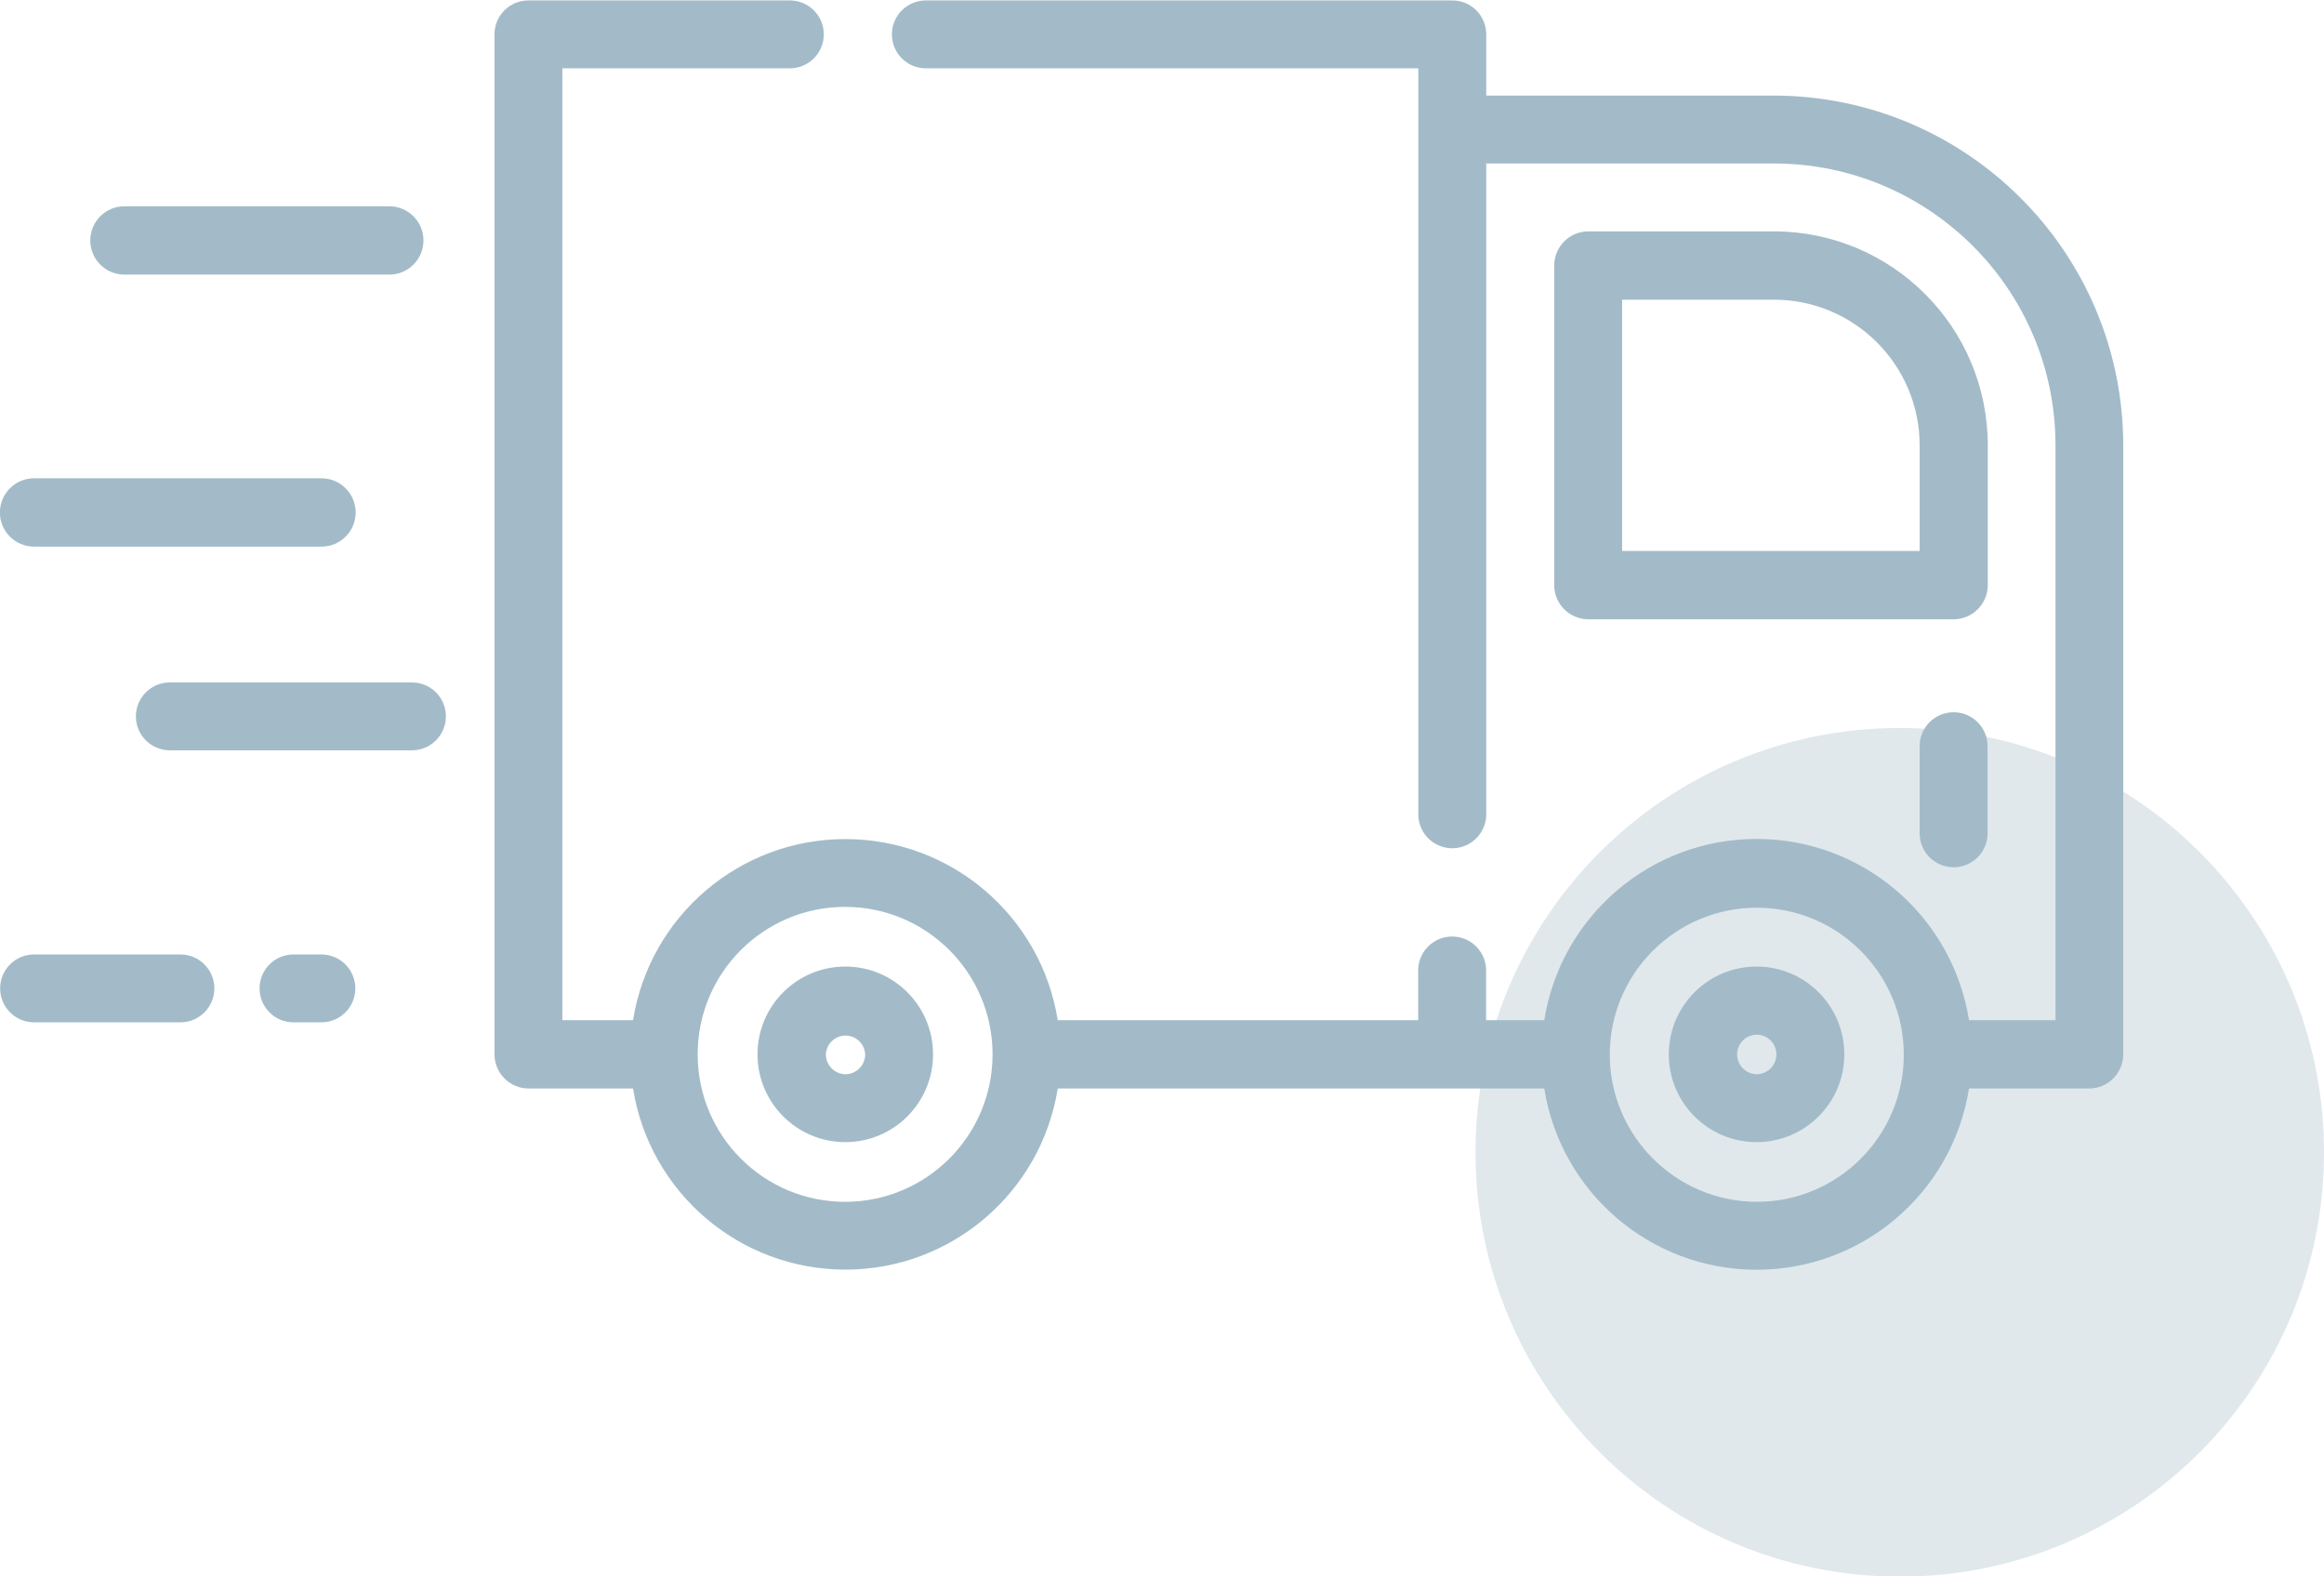
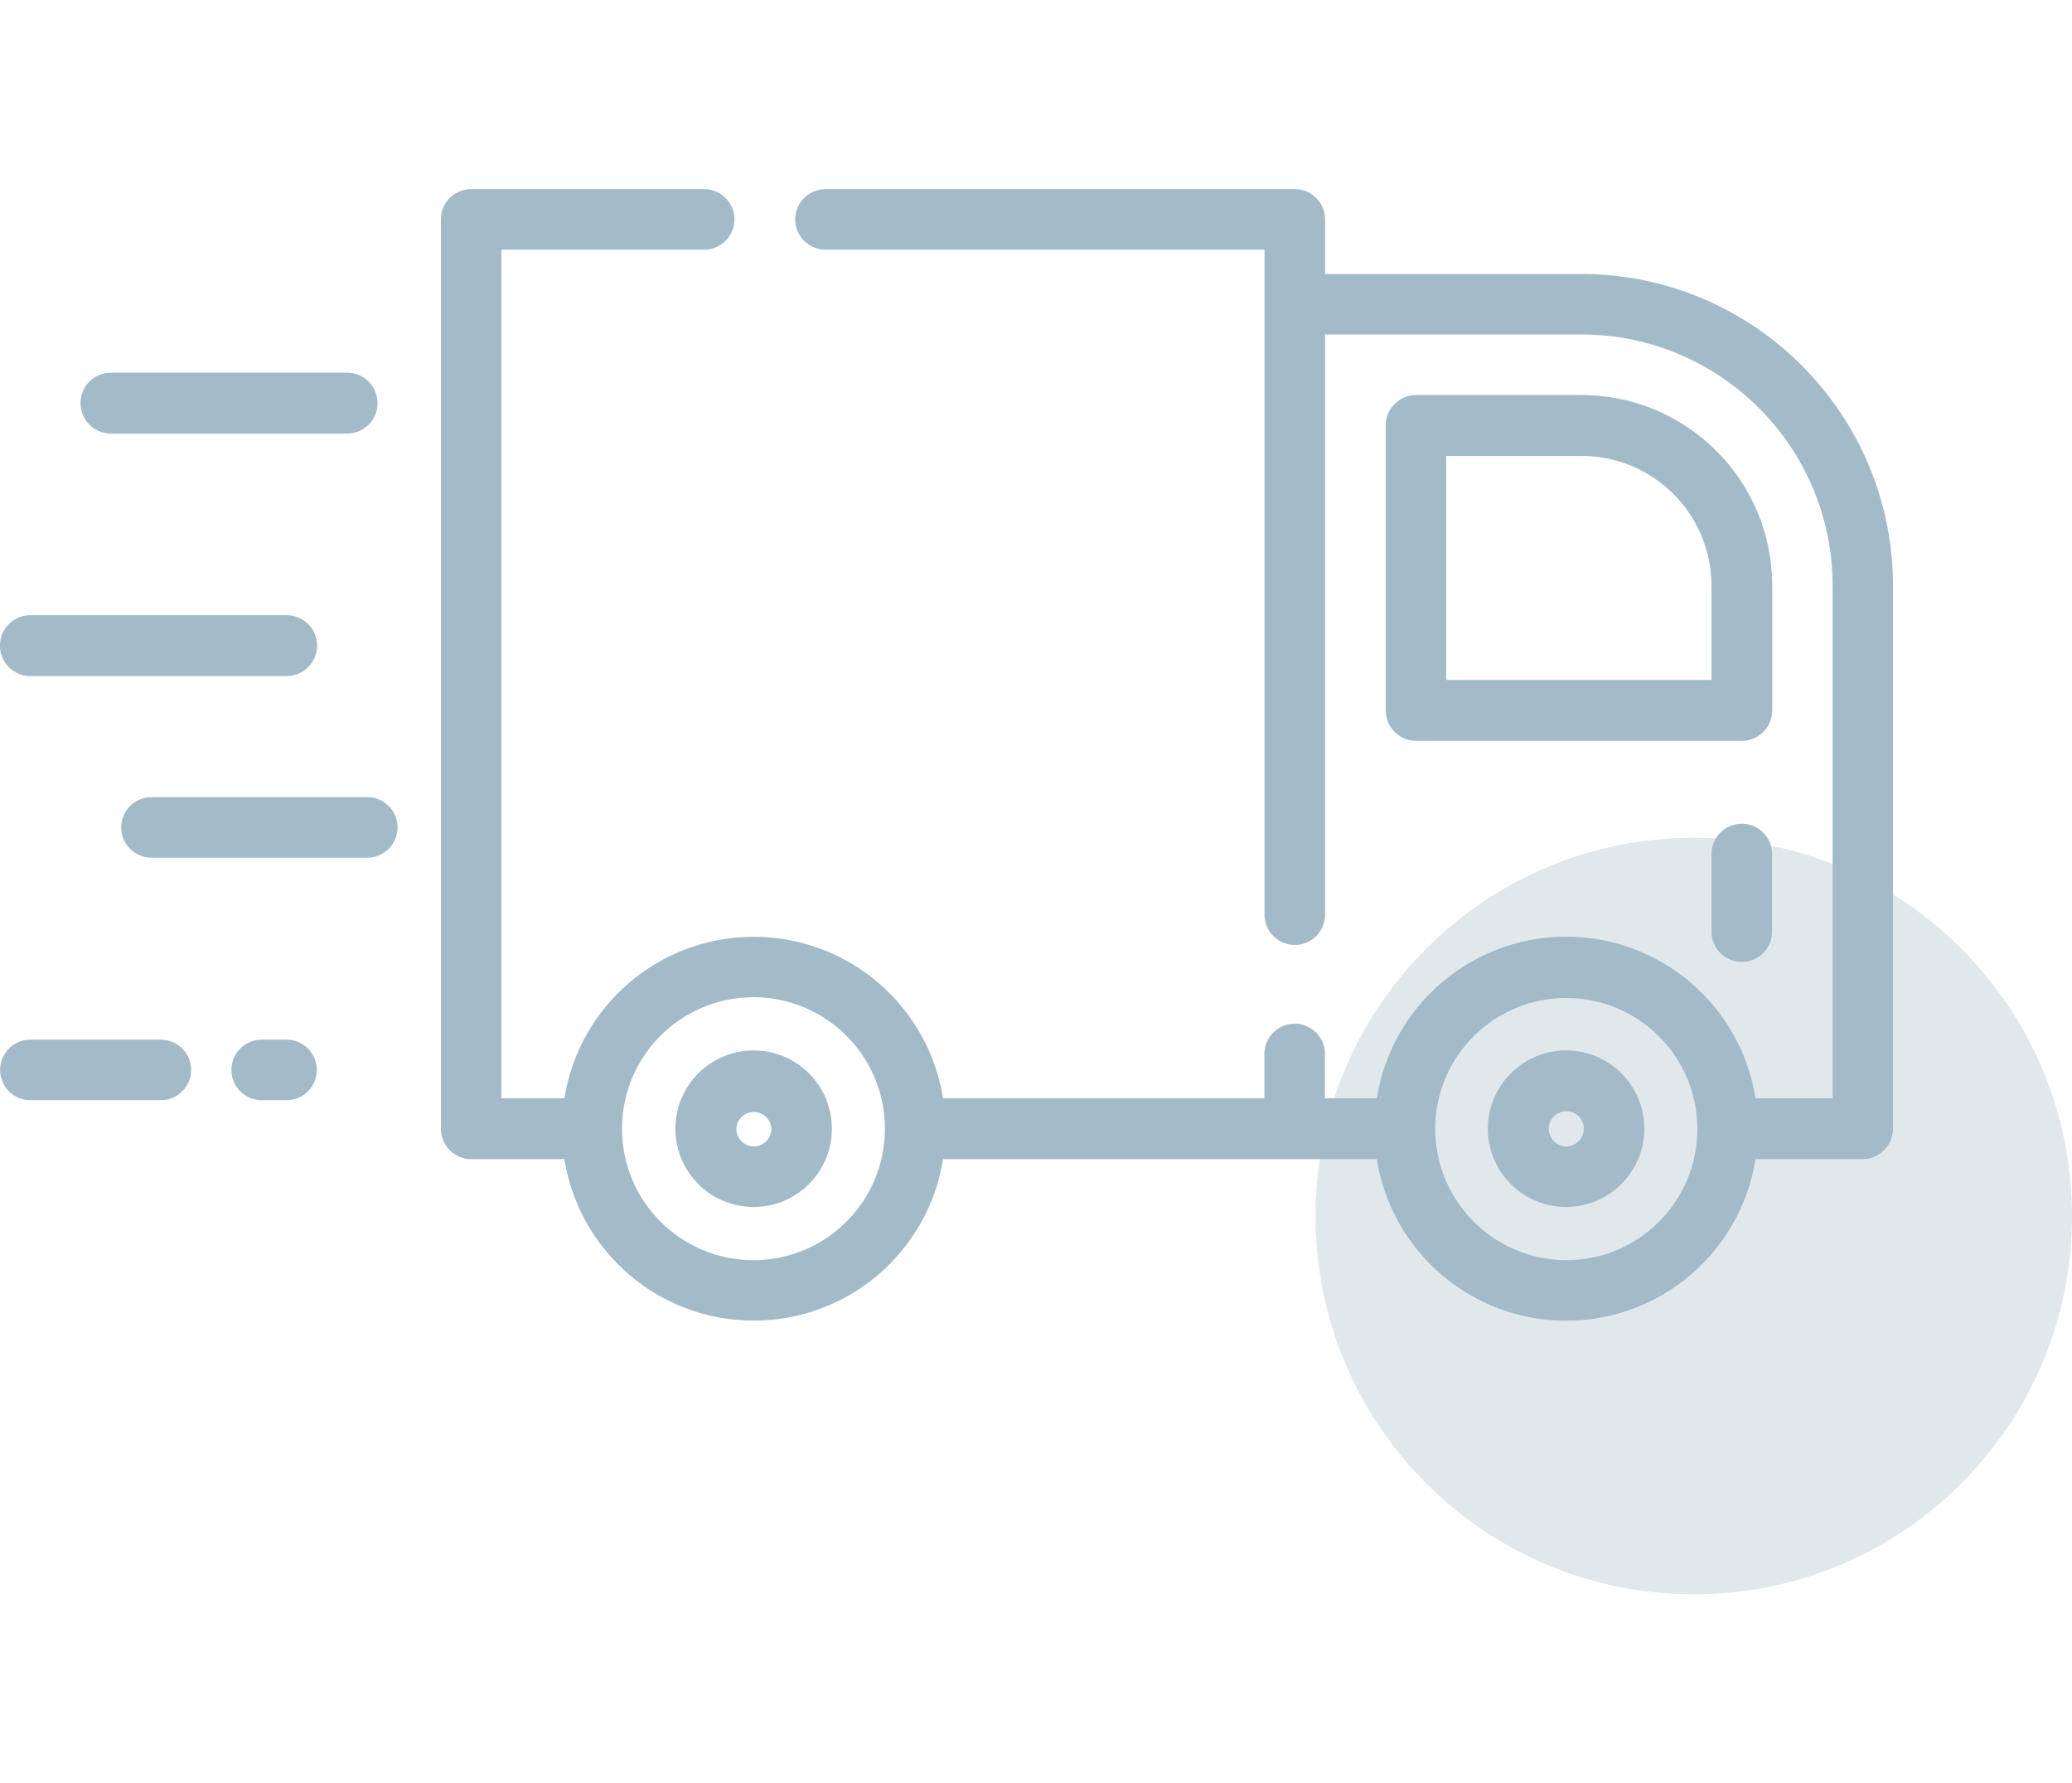
- <svg xmlns="http://www.w3.org/2000/svg" id="Группа_2" data-name="Группа 2" width="161.25" height="109.32" viewBox="0 0 53.75 36.44">
+ <svg xmlns="http://www.w3.org/2000/svg" width="123.75" height="106.44" viewBox="0 0 53.75 36.44">
  <path id="delivery-truck" d="M812.816 1025.33h-6.126a.79.79 0 000 1.58h6.126a.79.79 0 000-1.58zm.524 11.01h-5.6a.785.785 0 100 1.57h5.6a.785.785 0 100-1.57zm-2.094-4.72H804.6a.79.79 0 000 1.58h6.65a.79.79 0 00-.004-1.58zm0 11.01h-.646a.785.785 0 100 1.57h.644a.785.785 0 10.002-1.57zm-3.263 0H804.6a.785.785 0 100 1.57h3.387a.785.785 0 10-.004-1.57zm36.86-19.86h-6.657v-1.42a.784.784 0 00-.786-.78h-12.175a.785.785 0 100 1.57h11.39v17.22a.786.786 0 101.571 0v-15.02h6.657a6.519 6.519 0 016.509 6.52v13.29h-2a4.974 4.974 0 00-9.824 0h-1.345v-1.12a.786.786 0 10-1.571 0v1.12h-8.336a4.974 4.974 0 00-9.823 0h-1.634v-22.01h5.261a.785.785 0 100-1.57h-6.046a.783.783 0 00-.785.78v23.59a.791.791 0 00.785.79h2.419a4.974 4.974 0 009.823 0h11.252a4.974 4.974 0 009.824 0h2.782a.791.791 0 00.785-.79v-14.08a8.094 8.094 0 00-8.076-8.09zm-21.475 25.58a3.41 3.41 0 113.4-3.41 3.411 3.411 0 01-3.4 3.41zm21.075 0a3.411 3.411 0 01-3.4-3.41 3.4 3.4 0 113.4 3.41zm.4-22.44h-4.3a.791.791 0 00-.785.79v7.39a.791.791 0 00.785.79H849a.792.792 0 00.786-.79v-3.23a4.949 4.949 0 00-4.943-4.95zm3.367 7.39h-6.882v-5.81h3.515a3.371 3.371 0 013.367 3.37v2.44zm-24.842 9.61a2.03 2.03 0 102.024 2.03 2.029 2.029 0 00-2.024-2.03zm0 2.49a.46.46 0 01-.455-.46.455.455 0 01.909 0 .46.46 0 01-.454.46zm21.075-2.49a2.03 2.03 0 102.025 2.03 2.03 2.03 0 00-2.025-2.03zm0 2.49a.46.46 0 01-.454-.46.454.454 0 01.908 0 .46.46 0 01-.454.46zm4.552-8.37a.783.783 0 00-.785.78v1.99a.786.786 0 101.571 0v-1.99a.784.784 0 00-.781-.78z" transform="translate(-803.812 -1020.56)" fill-rule="evenodd" fill="#a3bbc8" />
  <circle cx="43.938" cy="26.645" r="9.812" opacity=".34" fill="#a3bbc8" />
</svg>
